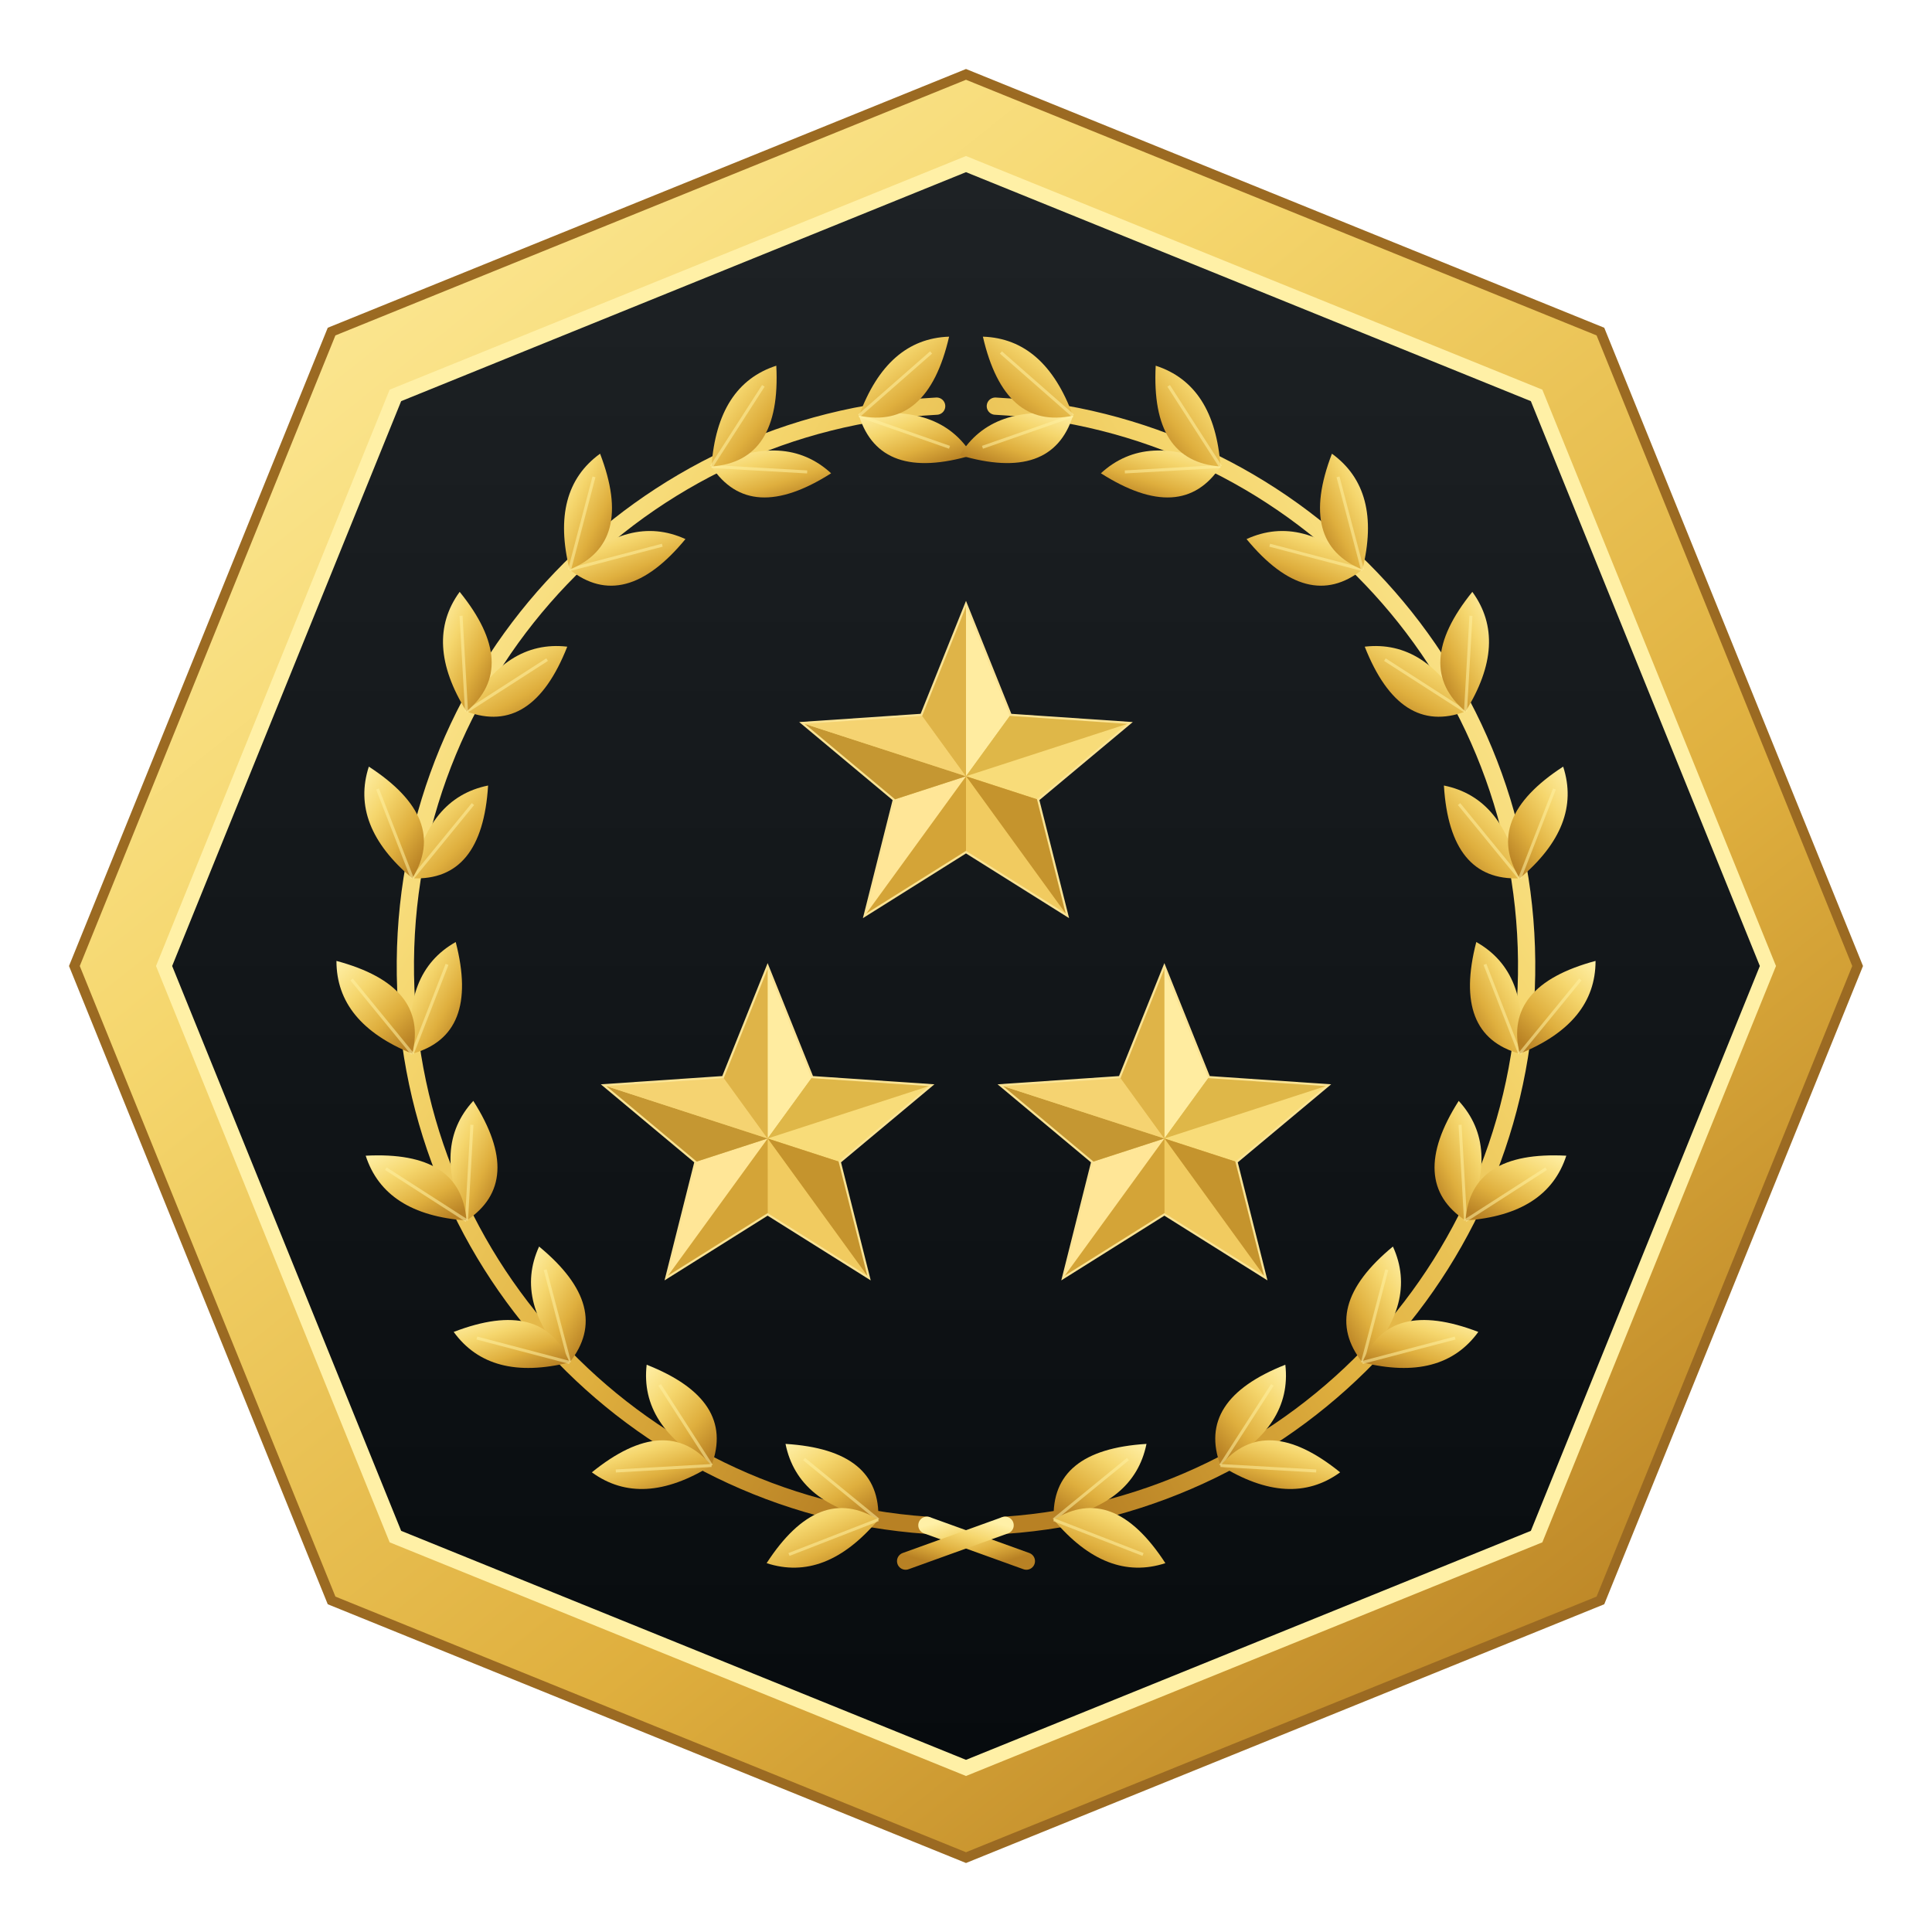
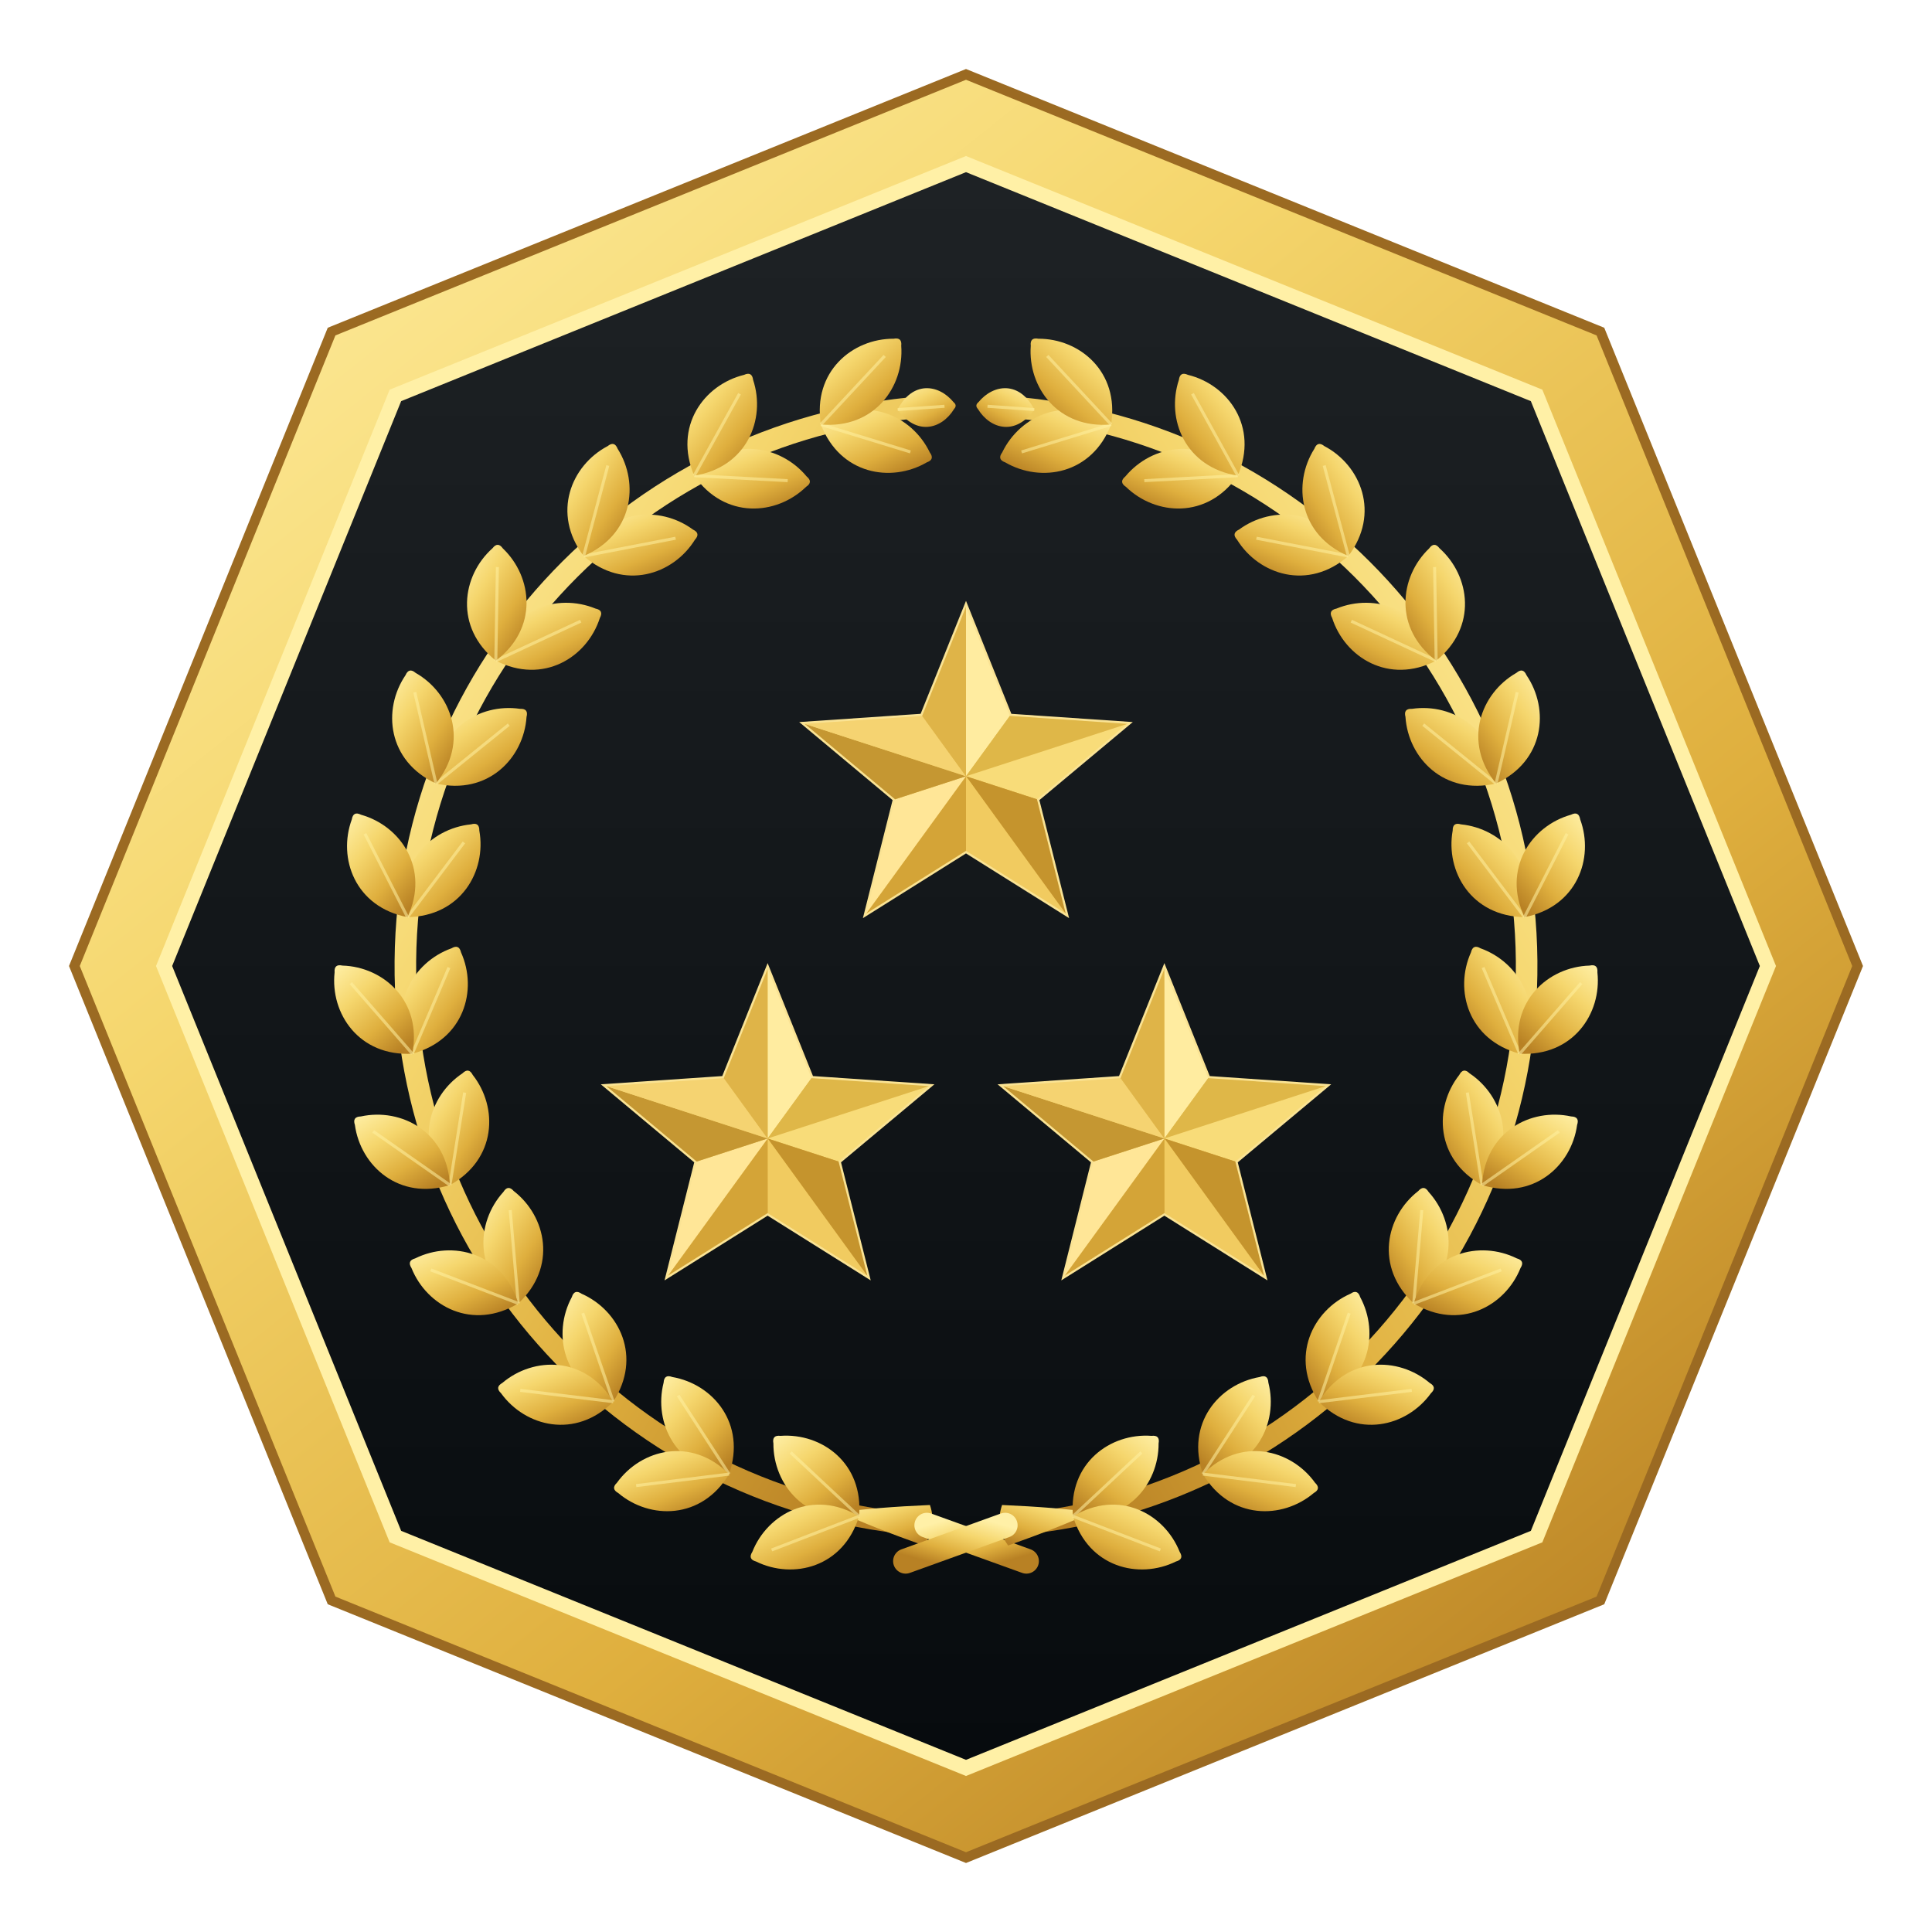
<svg xmlns="http://www.w3.org/2000/svg" viewBox="0 0 224 224" width="896" height="896">
  <defs>
    <linearGradient id="steel" x1="0" y1="0" x2="1" y2="1" gradientUnits="objectBoundingBox">
      <stop offset="0" stop-color="#fafcfd" />
      <stop offset=".28" stop-color="#b3bdc6" />
      <stop offset=".5" stop-color="#f4f7fa" />
      <stop offset=".72" stop-color="#8a959f" />
      <stop offset="1" stop-color="#dfe6ec" />
    </linearGradient>
    <linearGradient id="silverFace" x1="0" y1="0" x2="0.85" y2="1">
      <stop stop-color="#ffffff" />
      <stop offset=".48" stop-color="#e0e7ed" />
      <stop offset="1" stop-color="#a9b4bf" />
    </linearGradient>
    <linearGradient id="silverDark" x1="0" y1="0" x2="1" y2="1">
      <stop stop-color="#26313b" />
      <stop offset=".5" stop-color="#7e8a96" />
      <stop offset="1" stop-color="#1c252d" />
    </linearGradient>
    <linearGradient id="charcoal" x1="0" y1="0" x2="0" y2="1">
      <stop stop-color="#20252b" />
      <stop offset="1" stop-color="#0c1015" />
    </linearGradient>
    <linearGradient id="army" x1="0" y1="0" x2="0" y2="1">
      <stop stop-color="#355537" />
      <stop offset="1" stop-color="#1c3526" />
    </linearGradient>
    <linearGradient id="sapphire" x1="0" y1="0" x2="0" y2="1">
      <stop stop-color="#123b61" />
      <stop offset="1" stop-color="#081f39" />
    </linearGradient>
    <linearGradient id="ruby" x1="0" y1="0" x2="0" y2="1">
      <stop stop-color="#a72436" />
      <stop offset="1" stop-color="#700d21" />
    </linearGradient>
    <linearGradient id="obsidian" x1="0" y1="0" x2="0" y2="1">
      <stop stop-color="#1e2225" />
      <stop offset="1" stop-color="#070b0e" />
    </linearGradient>
    <linearGradient id="crimson" x1="0" y1="0" x2="0" y2="1">
      <stop stop-color="#aa1830" />
      <stop offset="1" stop-color="#5c091b" />
    </linearGradient>
    <linearGradient id="gold" x1="0" y1="0" x2=".8" y2="1">
      <stop stop-color="#fff0a7" />
      <stop offset=".35" stop-color="#f5d66d" />
      <stop offset=".7" stop-color="#dfaf3e" />
      <stop offset="1" stop-color="#b88124" />
    </linearGradient>
    <linearGradient id="supremeGold" x1="0" y1="0" x2="1" y2="1">
      <stop stop-color="#fff5b8" />
      <stop offset=".28" stop-color="#f8db75" />
      <stop offset=".6" stop-color="#eabd4b" />
      <stop offset="1" stop-color="#a7681c" />
    </linearGradient>
  </defs>
  <polygon points="112,8 186,38 216,112 186,186 112,216 38,186 8,112 38,38" fill="#9b6a22" />
  <polygon points="112,9.248 185.112,38.888 214.752,112 185.112,185.112 112,214.752 38.888,185.112 9.248,112 38.888,38.888" fill="url(#gold)" />
  <polygon points="112,18.088 178.822,45.178 205.912,112 178.822,178.822 112,205.912 45.178,178.822 18.088,112 45.178,45.178" fill="#fff0a6" />
  <polygon points="112,19.96 177.49,46.51 204.04,112 177.49,177.49 112,204.04 46.51,177.49 19.96,112 46.51,46.51" fill="url(#obsidian)" />
  <g data-laurel="guardian" data-circle-radius="65">
    <g>
-       <path d="M107.466,176.842 A65 65 0 0 1 108.598,47.089" fill="none" stroke="url(#gold)" stroke-width="2" stroke-linecap="round" />
-       <path d="M101.832 176.2 Q102.18 168.09 91.075 167.409 Q92.498 174.448 101.832 176.2Z" fill="url(#gold)" />
-       <path d="M101.832 176.2 L93.226 169.167" fill="none" stroke="#fff0a1" stroke-width=".35" opacity=".55" />
-       <path d="M101.832 176.2 Q94.944 171.905 88.884 181.236 Q95.713 183.462 101.832 176.2Z" fill="url(#gold)" />
-       <path d="M101.832 176.2 L91.474 180.229" fill="none" stroke="#fff0a1" stroke-width=".35" opacity=".55" />
-       <path d="M82.491 169.915 Q85.328 162.31 74.976 158.23 Q74.155 165.365 82.491 169.915Z" fill="url(#gold)" />
-       <path d="M82.491 169.915 L76.479 160.567" fill="none" stroke="#fff0a1" stroke-width=".35" opacity=".55" />
-       <path d="M82.491 169.915 Q77.267 163.702 68.621 170.705 Q74.427 174.932 82.491 169.915Z" fill="url(#gold)" />
-       <path d="M82.491 169.915 L71.395 170.547" fill="none" stroke="#fff0a1" stroke-width=".35" opacity=".55" />
-       <path d="M66.038 157.962 Q71.087 151.605 62.503 144.527 Q59.517 151.059 66.038 157.962Z" fill="url(#gold)" />
-       <path d="M66.038 157.962 L63.21 147.214" fill="none" stroke="#fff0a1" stroke-width=".35" opacity=".55" />
-       <path d="M66.038 157.962 Q62.99 150.439 52.603 154.426 Q56.819 160.241 66.038 157.962Z" fill="url(#gold)" />
-       <path d="M66.038 157.962 L55.29 155.134" fill="none" stroke="#fff0a1" stroke-width=".35" opacity=".55" />
-       <path d="M54.085 141.509 Q60.85 137.024 54.874 127.639 Q50.015 132.929 54.085 141.509Z" fill="url(#gold)" />
-       <path d="M54.085 141.509 L54.716 130.413" fill="none" stroke="#fff0a1" stroke-width=".35" opacity=".55" />
-       <path d="M54.085 141.509 Q53.511 133.412 42.4 133.995 Q44.613 140.828 54.085 141.509Z" fill="url(#gold)" />
-       <path d="M54.085 141.509 L44.737 135.498" fill="none" stroke="#fff0a1" stroke-width=".35" opacity=".55" />
-       <path d="M47.8 122.168 Q55.621 119.993 52.837 109.221 Q46.582 112.75 47.8 122.168Z" fill="url(#gold)" />
-       <path d="M47.8 122.168 L51.83 111.81" fill="none" stroke="#fff0a1" stroke-width=".35" opacity=".55" />
-       <path d="M47.8 122.168 Q49.756 114.29 39.009 111.411 Q39.002 118.593 47.8 122.168Z" fill="url(#gold)" />
-       <path d="M47.8 122.168 L40.767 113.562" fill="none" stroke="#fff0a1" stroke-width=".35" opacity=".55" />
-       <path d="M47.8 101.832 Q55.91 102.18 56.591 91.075 Q49.552 92.498 47.8 101.832Z" fill="url(#gold)" />
-       <path d="M47.8 101.832 L54.833 93.226" fill="none" stroke="#fff0a1" stroke-width=".35" opacity=".55" />
-       <path d="M47.8 101.832 Q52.095 94.944 42.764 88.884 Q40.538 95.713 47.8 101.832Z" fill="url(#gold)" />
-       <path d="M47.8 101.832 L43.771 91.474" fill="none" stroke="#fff0a1" stroke-width=".35" opacity=".55" />
-       <path d="M54.085 82.491 Q61.69 85.328 65.77 74.976 Q58.635 74.155 54.085 82.491Z" fill="url(#gold)" />
-       <path d="M54.085 82.491 L63.433 76.479" fill="none" stroke="#fff0a1" stroke-width=".35" opacity=".55" />
-       <path d="M54.085 82.491 Q60.298 77.267 53.295 68.621 Q49.068 74.427 54.085 82.491Z" fill="url(#gold)" />
-       <path d="M54.085 82.491 L53.453 71.395" fill="none" stroke="#fff0a1" stroke-width=".35" opacity=".55" />
-       <path d="M66.038 66.038 Q72.395 71.087 79.473 62.503 Q72.941 59.517 66.038 66.038Z" fill="url(#gold)" />
-       <path d="M66.038 66.038 L76.786 63.21" fill="none" stroke="#fff0a1" stroke-width=".35" opacity=".55" />
-       <path d="M66.038 66.038 Q73.561 62.99 69.574 52.603 Q63.759 56.819 66.038 66.038Z" fill="url(#gold)" />
-       <path d="M66.038 66.038 L68.866 55.29" fill="none" stroke="#fff0a1" stroke-width=".35" opacity=".55" />
-       <path d="M82.491 54.085 Q86.976 60.85 96.361 54.874 Q91.071 50.015 82.491 54.085Z" fill="url(#gold)" />
-       <path d="M82.491 54.085 L93.587 54.716" fill="none" stroke="#fff0a1" stroke-width=".35" opacity=".55" />
-       <path d="M82.491 54.085 Q90.588 53.511 90.005 42.4 Q83.172 44.613 82.491 54.085Z" fill="url(#gold)" />
-       <path d="M82.491 54.085 L88.502 44.737" fill="none" stroke="#fff0a1" stroke-width=".35" opacity=".55" />
-       <path d="M99.597 48.194 Q102.044 55.934 112.713 52.776 Q108.967 46.648 99.597 48.194Z" fill="url(#gold)" />
-       <path d="M99.597 48.194 L110.09 51.86" fill="none" stroke="#fff0a1" stroke-width=".35" opacity=".55" />
-       <path d="M99.597 48.194 Q107.539 49.874 110.041 39.033 Q102.863 39.277 99.597 48.194Z" fill="url(#gold)" />
-       <path d="M99.597 48.194 L107.953 40.865" fill="none" stroke="#fff0a1" stroke-width=".35" opacity=".55" />
-       <path d="M107.466,176.842 L119 181" fill="none" stroke="url(#gold)" stroke-width="2" stroke-linecap="round" />
+       <path d="M107.466,176.842 A65 65 0 0 1 108.598,47.089" fill="none" stroke="url(#gold)" stroke-width="2.5" stroke-linecap="round" />
+       <path d="M107.817,174.493 Q101.589,174.763 97.378,175.334 Q101.238,177.112 107.115,179.191 Q108.676,177.023 107.817,174.493Z" fill="url(#gold)" data-branch-root="tapered" />
+       <path d="M99.597 175.806 C100.149 169.65 95.275 166.123 90.489 166.476 Q89.484 166.359 89.67 167.353 C89.643 172.151 93.493 176.775 99.597 175.806Z" fill="url(#gold)" />
+       <path d="M99.597 175.806 L91.666 168.396" fill="none" stroke="#fff0a1" stroke-width=".35" opacity=".55" />
+       <path d="M99.597 175.806 C94.301 172.621 88.999 175.465 87.226 179.924 Q86.682 180.777 87.657 181.044 C91.962 183.164 97.803 181.72 99.597 175.806Z" fill="url(#gold)" />
+       <path d="M99.597 175.806 L89.467 179.704" fill="none" stroke="#fff0a1" stroke-width=".35" opacity=".55" />
+       <path d="M84.53 170.91 C86.554 165.071 82.678 160.469 77.949 159.654 Q77.003 159.297 76.942 160.306 C75.755 164.956 78.373 170.374 84.53 170.91Z" fill="url(#gold)" />
+       <path d="M84.53 170.91 L78.626 161.802" fill="none" stroke="#fff0a1" stroke-width=".35" opacity=".55" />
+       <path d="M84.53 170.91 C80.161 166.538 74.328 168.015 71.529 171.913 Q70.795 172.609 71.677 173.104 C75.341 176.203 81.358 176.214 84.53 170.91Z" fill="url(#gold)" />
+       <path d="M84.53 170.91 L73.758 172.242" fill="none" stroke="#fff0a1" stroke-width=".35" opacity=".55" />
+       <path d="M71.094 162.514 C74.471 157.338 71.823 151.935 67.432 150 Q66.6 149.425 66.297 150.39 C64.02 154.615 65.25 160.504 71.094 162.514Z" fill="url(#gold)" />
+       <path d="M71.094 162.514 L67.569 152.248" fill="none" stroke="#fff0a1" stroke-width=".35" opacity=".55" />
+       <path d="M71.094 162.514 C67.913 157.216 61.896 157.238 58.237 160.343 Q57.357 160.84 58.092 161.534 C60.898 165.427 66.733 166.894 71.094 162.514Z" fill="url(#gold)" />
+       <path d="M71.094 162.514 L60.32 161.201" fill="none" stroke="#fff0a1" stroke-width=".35" opacity=".55" />
+       <path d="M60.089 151.118 C64.618 146.912 63.355 141.03 59.563 138.09 Q58.895 137.33 58.367 138.193 C55.136 141.741 54.904 147.754 60.089 151.118Z" fill="url(#gold)" />
+       <path d="M60.089 151.118 L59.152 140.304" fill="none" stroke="#fff0a1" stroke-width=".35" opacity=".55" />
+       <path d="M60.089 151.118 C58.284 145.207 52.44 143.773 48.139 145.9 Q47.164 146.17 47.71 147.021 C49.491 151.477 54.798 154.312 60.089 151.118Z" fill="url(#gold)" />
+       <path d="M60.089 151.118 L49.952 147.237" fill="none" stroke="#fff0a1" stroke-width=".35" opacity=".55" />
+       <path d="M52.167 137.398 C57.579 134.413 57.777 128.399 54.809 124.629 Q54.344 123.73 53.624 124.44 C49.63 127.101 47.95 132.879 52.167 137.398Z" fill="url(#gold)" />
+       <path d="M52.167 137.398 L53.875 126.678" fill="none" stroke="#fff0a1" stroke-width=".35" opacity=".55" />
+       <path d="M52.167 137.398 C51.846 131.225 46.523 128.42 41.835 129.444 Q40.824 129.47 41.147 130.428 C41.797 135.182 46.261 139.217 52.167 137.398Z" fill="url(#gold)" />
+       <path d="M52.167 137.398 L43.27 131.179" fill="none" stroke="#fff0a1" stroke-width=".35" opacity=".55" />
+       <path d="M47.8 122.168 C53.774 120.581 55.421 114.794 53.452 110.418 Q53.219 109.434 52.348 109.948 C47.829 111.564 44.802 116.764 47.8 122.168Z" fill="url(#gold)" />
+       <path d="M47.8 122.168 L52.05 112.18" fill="none" stroke="#fff0a1" stroke-width=".35" opacity=".55" />
+       <path d="M47.8 122.168 C48.982 116.102 44.496 112.092 39.699 111.951 Q38.712 111.732 38.794 112.739 C38.274 117.51 41.629 122.505 47.8 122.168Z" fill="url(#gold)" />
+       <path d="M47.8 122.168 L40.672 113.983" fill="none" stroke="#fff0a1" stroke-width=".35" opacity=".55" />
+       <path d="M47.247 106.335 C53.427 106.24 56.425 101.024 55.574 96.301 Q55.586 95.29 54.616 95.578 C49.841 96.053 45.646 100.366 47.247 106.335Z" fill="url(#gold)" />
+       <path d="M47.247 106.335 L53.787 97.672" fill="none" stroke="#fff0a1" stroke-width=".35" opacity=".55" />
+       <path d="M47.247 106.335 C49.861 100.734 46.478 95.759 41.858 94.462 Q40.954 94.009 40.789 95.007 C39.131 99.51 41.178 105.168 47.247 106.335Z" fill="url(#gold)" />
+       <path d="M47.247 106.335 L42.311 96.668" fill="none" stroke="#fff0a1" stroke-width=".35" opacity=".55" />
+       <path d="M50.541 90.838 C56.56 92.241 60.732 87.905 61.048 83.116 Q61.304 82.138 60.294 82.183 C55.545 81.489 50.431 84.659 50.541 90.838Z" fill="url(#gold)" />
+       <path d="M50.541 90.838 L58.983 84.015" fill="none" stroke="#fff0a1" stroke-width=".35" opacity=".55" />
+       <path d="M50.541 90.838 C54.433 86.036 52.354 80.39 48.185 78.014 Q47.416 77.356 47.016 78.285 C44.317 82.253 44.934 88.238 50.541 90.838Z" fill="url(#gold)" />
+       <path d="M50.541 90.838 L48.09 80.264" fill="none" stroke="#fff0a1" stroke-width=".35" opacity=".55" />
+       <path d="M57.486 76.598 C62.987 79.416 68.084 76.218 69.549 71.648 Q70.034 70.761 69.043 70.56 C64.604 68.738 58.875 70.576 57.486 76.598Z" fill="url(#gold)" />
+       <path d="M57.486 76.598 L67.328 72.02" fill="none" stroke="#fff0a1" stroke-width=".35" opacity=".55" />
+       <path d="M57.486 76.598 C62.424 72.881 61.773 66.899 58.302 63.585 Q57.716 62.761 57.102 63.565 C53.524 66.762 52.675 72.719 57.486 76.598Z" fill="url(#gold)" />
+       <path d="M57.486 76.598 L57.666 65.746" fill="none" stroke="#fff0a1" stroke-width=".35" opacity=".55" />
+       <path d="M67.67 64.462 C72.326 68.527 78.045 66.656 80.572 62.577 Q81.257 61.833 80.344 61.399 C76.478 58.557 70.474 58.954 67.67 64.462Z" fill="url(#gold)" />
+       <path d="M67.67 64.462 L78.327 62.4" fill="none" stroke="#fff0a1" stroke-width=".35" opacity=".55" />
+       <path d="M67.67 64.462 C73.36 62.049 74.176 56.088 71.61 52.032 Q71.24 51.091 70.451 51.723 C66.205 53.96 63.94 59.534 67.67 64.462Z" fill="url(#gold)" />
+       <path d="M67.67 64.462 L70.47 53.975" fill="none" stroke="#fff0a1" stroke-width=".35" opacity=".55" />
+       <path d="M80.487 55.15 C84.022 60.22 90.023 59.789 93.462 56.442 Q94.307 55.886 93.526 55.244 C90.462 51.55 84.54 50.484 80.487 55.15Z" fill="url(#gold)" />
+       <path d="M80.487 55.15 L91.326 55.727" fill="none" stroke="#fff0a1" stroke-width=".35" opacity=".55" />
+       <path d="M80.487 55.15 C86.592 54.185 88.826 48.598 87.317 44.042 Q87.186 43.04 86.267 43.462 C81.606 44.605 78.06 49.466 80.487 55.15Z" fill="url(#gold)" />
+       <path d="M80.487 55.15 L85.741 45.652" fill="none" stroke="#fff0a1" stroke-width=".35" opacity=".55" />
+       <path d="M95.177 49.215 C97.379 54.989 103.307 56.023 107.454 53.608 Q108.408 53.273 107.805 52.46 C105.726 48.135 100.238 45.668 95.177 49.215Z" fill="url(#gold)" />
+       <path d="M95.177 49.215 L105.554 52.397" fill="none" stroke="#fff0a1" stroke-width=".35" opacity=".55" />
+       <path d="M95.177 49.215 C101.334 49.756 104.852 44.875 104.491 40.09 Q104.606 39.085 103.612 39.272 C98.814 39.254 94.197 43.112 95.177 49.215Z" fill="url(#gold)" />
+       <path d="M95.177 49.215 L102.572 41.27" fill="none" stroke="#fff0a1" stroke-width=".35" opacity=".55" />
+       <path d="M104.078 47.485 C106.2 50.513 109.152 49.818 110.621 47.418 Q111.001 47 110.567 46.64 C108.778 44.468 105.758 44.191 104.078 47.485Z" fill="url(#gold)" />
+       <path d="M104.078 47.485 L109.508 47.105" fill="none" stroke="#fff0a1" stroke-width=".35" opacity=".55" />
+       <path d="M107.466,176.842 L119 181" fill="none" stroke="url(#gold)" stroke-width="2.9" stroke-linecap="round" />
    </g>
    <g transform="translate(224 0) scale(-1 1)">
-       <path d="M107.466,176.842 A65 65 0 0 1 108.598,47.089" fill="none" stroke="url(#gold)" stroke-width="2" stroke-linecap="round" />
-       <path d="M101.832 176.2 Q102.18 168.09 91.075 167.409 Q92.498 174.448 101.832 176.2Z" fill="url(#gold)" />
-       <path d="M101.832 176.2 L93.226 169.167" fill="none" stroke="#fff0a1" stroke-width=".35" opacity=".55" />
-       <path d="M101.832 176.2 Q94.944 171.905 88.884 181.236 Q95.713 183.462 101.832 176.2Z" fill="url(#gold)" />
-       <path d="M101.832 176.2 L91.474 180.229" fill="none" stroke="#fff0a1" stroke-width=".35" opacity=".55" />
-       <path d="M82.491 169.915 Q85.328 162.31 74.976 158.23 Q74.155 165.365 82.491 169.915Z" fill="url(#gold)" />
-       <path d="M82.491 169.915 L76.479 160.567" fill="none" stroke="#fff0a1" stroke-width=".35" opacity=".55" />
-       <path d="M82.491 169.915 Q77.267 163.702 68.621 170.705 Q74.427 174.932 82.491 169.915Z" fill="url(#gold)" />
-       <path d="M82.491 169.915 L71.395 170.547" fill="none" stroke="#fff0a1" stroke-width=".35" opacity=".55" />
-       <path d="M66.038 157.962 Q71.087 151.605 62.503 144.527 Q59.517 151.059 66.038 157.962Z" fill="url(#gold)" />
-       <path d="M66.038 157.962 L63.21 147.214" fill="none" stroke="#fff0a1" stroke-width=".35" opacity=".55" />
-       <path d="M66.038 157.962 Q62.99 150.439 52.603 154.426 Q56.819 160.241 66.038 157.962Z" fill="url(#gold)" />
-       <path d="M66.038 157.962 L55.29 155.134" fill="none" stroke="#fff0a1" stroke-width=".35" opacity=".55" />
-       <path d="M54.085 141.509 Q60.85 137.024 54.874 127.639 Q50.015 132.929 54.085 141.509Z" fill="url(#gold)" />
-       <path d="M54.085 141.509 L54.716 130.413" fill="none" stroke="#fff0a1" stroke-width=".35" opacity=".55" />
-       <path d="M54.085 141.509 Q53.511 133.412 42.4 133.995 Q44.613 140.828 54.085 141.509Z" fill="url(#gold)" />
-       <path d="M54.085 141.509 L44.737 135.498" fill="none" stroke="#fff0a1" stroke-width=".35" opacity=".55" />
-       <path d="M47.8 122.168 Q55.621 119.993 52.837 109.221 Q46.582 112.75 47.8 122.168Z" fill="url(#gold)" />
-       <path d="M47.8 122.168 L51.83 111.81" fill="none" stroke="#fff0a1" stroke-width=".35" opacity=".55" />
-       <path d="M47.8 122.168 Q49.756 114.29 39.009 111.411 Q39.002 118.593 47.8 122.168Z" fill="url(#gold)" />
-       <path d="M47.8 122.168 L40.767 113.562" fill="none" stroke="#fff0a1" stroke-width=".35" opacity=".55" />
-       <path d="M47.8 101.832 Q55.91 102.18 56.591 91.075 Q49.552 92.498 47.8 101.832Z" fill="url(#gold)" />
-       <path d="M47.8 101.832 L54.833 93.226" fill="none" stroke="#fff0a1" stroke-width=".35" opacity=".55" />
-       <path d="M47.8 101.832 Q52.095 94.944 42.764 88.884 Q40.538 95.713 47.8 101.832Z" fill="url(#gold)" />
-       <path d="M47.8 101.832 L43.771 91.474" fill="none" stroke="#fff0a1" stroke-width=".35" opacity=".55" />
-       <path d="M54.085 82.491 Q61.69 85.328 65.77 74.976 Q58.635 74.155 54.085 82.491Z" fill="url(#gold)" />
-       <path d="M54.085 82.491 L63.433 76.479" fill="none" stroke="#fff0a1" stroke-width=".35" opacity=".55" />
-       <path d="M54.085 82.491 Q60.298 77.267 53.295 68.621 Q49.068 74.427 54.085 82.491Z" fill="url(#gold)" />
-       <path d="M54.085 82.491 L53.453 71.395" fill="none" stroke="#fff0a1" stroke-width=".35" opacity=".55" />
-       <path d="M66.038 66.038 Q72.395 71.087 79.473 62.503 Q72.941 59.517 66.038 66.038Z" fill="url(#gold)" />
-       <path d="M66.038 66.038 L76.786 63.21" fill="none" stroke="#fff0a1" stroke-width=".35" opacity=".55" />
-       <path d="M66.038 66.038 Q73.561 62.99 69.574 52.603 Q63.759 56.819 66.038 66.038Z" fill="url(#gold)" />
-       <path d="M66.038 66.038 L68.866 55.29" fill="none" stroke="#fff0a1" stroke-width=".35" opacity=".55" />
-       <path d="M82.491 54.085 Q86.976 60.85 96.361 54.874 Q91.071 50.015 82.491 54.085Z" fill="url(#gold)" />
-       <path d="M82.491 54.085 L93.587 54.716" fill="none" stroke="#fff0a1" stroke-width=".35" opacity=".55" />
-       <path d="M82.491 54.085 Q90.588 53.511 90.005 42.4 Q83.172 44.613 82.491 54.085Z" fill="url(#gold)" />
-       <path d="M82.491 54.085 L88.502 44.737" fill="none" stroke="#fff0a1" stroke-width=".35" opacity=".55" />
-       <path d="M99.597 48.194 Q102.044 55.934 112.713 52.776 Q108.967 46.648 99.597 48.194Z" fill="url(#gold)" />
-       <path d="M99.597 48.194 L110.09 51.86" fill="none" stroke="#fff0a1" stroke-width=".35" opacity=".55" />
-       <path d="M99.597 48.194 Q107.539 49.874 110.041 39.033 Q102.863 39.277 99.597 48.194Z" fill="url(#gold)" />
-       <path d="M99.597 48.194 L107.953 40.865" fill="none" stroke="#fff0a1" stroke-width=".35" opacity=".55" />
-       <path d="M107.466,176.842 L119 181" fill="none" stroke="url(#gold)" stroke-width="2" stroke-linecap="round" />
+       <path d="M107.466,176.842 A65 65 0 0 1 108.598,47.089" fill="none" stroke="url(#gold)" stroke-width="2.5" stroke-linecap="round" />
+       <path d="M107.817,174.493 Q101.589,174.763 97.378,175.334 Q101.238,177.112 107.115,179.191 Q108.676,177.023 107.817,174.493Z" fill="url(#gold)" data-branch-root="tapered" />
+       <path d="M99.597 175.806 C100.149 169.65 95.275 166.123 90.489 166.476 Q89.484 166.359 89.67 167.353 C89.643 172.151 93.493 176.775 99.597 175.806Z" fill="url(#gold)" />
+       <path d="M99.597 175.806 L91.666 168.396" fill="none" stroke="#fff0a1" stroke-width=".35" opacity=".55" />
+       <path d="M99.597 175.806 C94.301 172.621 88.999 175.465 87.226 179.924 Q86.682 180.777 87.657 181.044 C91.962 183.164 97.803 181.72 99.597 175.806Z" fill="url(#gold)" />
+       <path d="M99.597 175.806 L89.467 179.704" fill="none" stroke="#fff0a1" stroke-width=".35" opacity=".55" />
+       <path d="M84.53 170.91 C86.554 165.071 82.678 160.469 77.949 159.654 Q77.003 159.297 76.942 160.306 C75.755 164.956 78.373 170.374 84.53 170.91Z" fill="url(#gold)" />
+       <path d="M84.53 170.91 L78.626 161.802" fill="none" stroke="#fff0a1" stroke-width=".35" opacity=".55" />
+       <path d="M84.53 170.91 C80.161 166.538 74.328 168.015 71.529 171.913 Q70.795 172.609 71.677 173.104 C75.341 176.203 81.358 176.214 84.53 170.91Z" fill="url(#gold)" />
+       <path d="M84.53 170.91 L73.758 172.242" fill="none" stroke="#fff0a1" stroke-width=".35" opacity=".55" />
+       <path d="M71.094 162.514 C74.471 157.338 71.823 151.935 67.432 150 Q66.6 149.425 66.297 150.39 C64.02 154.615 65.25 160.504 71.094 162.514Z" fill="url(#gold)" />
+       <path d="M71.094 162.514 L67.569 152.248" fill="none" stroke="#fff0a1" stroke-width=".35" opacity=".55" />
+       <path d="M71.094 162.514 C67.913 157.216 61.896 157.238 58.237 160.343 Q57.357 160.84 58.092 161.534 C60.898 165.427 66.733 166.894 71.094 162.514Z" fill="url(#gold)" />
+       <path d="M71.094 162.514 L60.32 161.201" fill="none" stroke="#fff0a1" stroke-width=".35" opacity=".55" />
+       <path d="M60.089 151.118 C64.618 146.912 63.355 141.03 59.563 138.09 Q58.895 137.33 58.367 138.193 C55.136 141.741 54.904 147.754 60.089 151.118Z" fill="url(#gold)" />
+       <path d="M60.089 151.118 L59.152 140.304" fill="none" stroke="#fff0a1" stroke-width=".35" opacity=".55" />
+       <path d="M60.089 151.118 C58.284 145.207 52.44 143.773 48.139 145.9 Q47.164 146.17 47.71 147.021 C49.491 151.477 54.798 154.312 60.089 151.118Z" fill="url(#gold)" />
+       <path d="M60.089 151.118 L49.952 147.237" fill="none" stroke="#fff0a1" stroke-width=".35" opacity=".55" />
+       <path d="M52.167 137.398 C57.579 134.413 57.777 128.399 54.809 124.629 Q54.344 123.73 53.624 124.44 C49.63 127.101 47.95 132.879 52.167 137.398Z" fill="url(#gold)" />
+       <path d="M52.167 137.398 L53.875 126.678" fill="none" stroke="#fff0a1" stroke-width=".35" opacity=".55" />
+       <path d="M52.167 137.398 C51.846 131.225 46.523 128.42 41.835 129.444 Q40.824 129.47 41.147 130.428 C41.797 135.182 46.261 139.217 52.167 137.398Z" fill="url(#gold)" />
+       <path d="M52.167 137.398 L43.27 131.179" fill="none" stroke="#fff0a1" stroke-width=".35" opacity=".55" />
+       <path d="M47.8 122.168 C53.774 120.581 55.421 114.794 53.452 110.418 Q53.219 109.434 52.348 109.948 C47.829 111.564 44.802 116.764 47.8 122.168Z" fill="url(#gold)" />
+       <path d="M47.8 122.168 L52.05 112.18" fill="none" stroke="#fff0a1" stroke-width=".35" opacity=".55" />
+       <path d="M47.8 122.168 C48.982 116.102 44.496 112.092 39.699 111.951 Q38.712 111.732 38.794 112.739 C38.274 117.51 41.629 122.505 47.8 122.168Z" fill="url(#gold)" />
+       <path d="M47.8 122.168 L40.672 113.983" fill="none" stroke="#fff0a1" stroke-width=".35" opacity=".55" />
+       <path d="M47.247 106.335 C53.427 106.24 56.425 101.024 55.574 96.301 Q55.586 95.29 54.616 95.578 C49.841 96.053 45.646 100.366 47.247 106.335Z" fill="url(#gold)" />
+       <path d="M47.247 106.335 L53.787 97.672" fill="none" stroke="#fff0a1" stroke-width=".35" opacity=".55" />
+       <path d="M47.247 106.335 C49.861 100.734 46.478 95.759 41.858 94.462 Q40.954 94.009 40.789 95.007 C39.131 99.51 41.178 105.168 47.247 106.335Z" fill="url(#gold)" />
+       <path d="M47.247 106.335 L42.311 96.668" fill="none" stroke="#fff0a1" stroke-width=".35" opacity=".55" />
+       <path d="M50.541 90.838 C56.56 92.241 60.732 87.905 61.048 83.116 Q61.304 82.138 60.294 82.183 C55.545 81.489 50.431 84.659 50.541 90.838Z" fill="url(#gold)" />
+       <path d="M50.541 90.838 L58.983 84.015" fill="none" stroke="#fff0a1" stroke-width=".35" opacity=".55" />
+       <path d="M50.541 90.838 C54.433 86.036 52.354 80.39 48.185 78.014 Q47.416 77.356 47.016 78.285 C44.317 82.253 44.934 88.238 50.541 90.838Z" fill="url(#gold)" />
+       <path d="M50.541 90.838 L48.09 80.264" fill="none" stroke="#fff0a1" stroke-width=".35" opacity=".55" />
+       <path d="M57.486 76.598 C62.987 79.416 68.084 76.218 69.549 71.648 Q70.034 70.761 69.043 70.56 C64.604 68.738 58.875 70.576 57.486 76.598Z" fill="url(#gold)" />
+       <path d="M57.486 76.598 L67.328 72.02" fill="none" stroke="#fff0a1" stroke-width=".35" opacity=".55" />
+       <path d="M57.486 76.598 C62.424 72.881 61.773 66.899 58.302 63.585 Q57.716 62.761 57.102 63.565 C53.524 66.762 52.675 72.719 57.486 76.598Z" fill="url(#gold)" />
+       <path d="M57.486 76.598 L57.666 65.746" fill="none" stroke="#fff0a1" stroke-width=".35" opacity=".55" />
+       <path d="M67.67 64.462 C72.326 68.527 78.045 66.656 80.572 62.577 Q81.257 61.833 80.344 61.399 C76.478 58.557 70.474 58.954 67.67 64.462Z" fill="url(#gold)" />
+       <path d="M67.67 64.462 L78.327 62.4" fill="none" stroke="#fff0a1" stroke-width=".35" opacity=".55" />
+       <path d="M67.67 64.462 C73.36 62.049 74.176 56.088 71.61 52.032 Q71.24 51.091 70.451 51.723 C66.205 53.96 63.94 59.534 67.67 64.462Z" fill="url(#gold)" />
+       <path d="M67.67 64.462 L70.47 53.975" fill="none" stroke="#fff0a1" stroke-width=".35" opacity=".55" />
+       <path d="M80.487 55.15 C84.022 60.22 90.023 59.789 93.462 56.442 Q94.307 55.886 93.526 55.244 C90.462 51.55 84.54 50.484 80.487 55.15Z" fill="url(#gold)" />
+       <path d="M80.487 55.15 L91.326 55.727" fill="none" stroke="#fff0a1" stroke-width=".35" opacity=".55" />
+       <path d="M80.487 55.15 C86.592 54.185 88.826 48.598 87.317 44.042 Q87.186 43.04 86.267 43.462 C81.606 44.605 78.06 49.466 80.487 55.15Z" fill="url(#gold)" />
+       <path d="M80.487 55.15 L85.741 45.652" fill="none" stroke="#fff0a1" stroke-width=".35" opacity=".55" />
+       <path d="M95.177 49.215 C97.379 54.989 103.307 56.023 107.454 53.608 Q108.408 53.273 107.805 52.46 C105.726 48.135 100.238 45.668 95.177 49.215Z" fill="url(#gold)" />
+       <path d="M95.177 49.215 L105.554 52.397" fill="none" stroke="#fff0a1" stroke-width=".35" opacity=".55" />
+       <path d="M95.177 49.215 C101.334 49.756 104.852 44.875 104.491 40.09 Q104.606 39.085 103.612 39.272 C98.814 39.254 94.197 43.112 95.177 49.215Z" fill="url(#gold)" />
+       <path d="M95.177 49.215 L102.572 41.27" fill="none" stroke="#fff0a1" stroke-width=".35" opacity=".55" />
+       <path d="M104.078 47.485 C106.2 50.513 109.152 49.818 110.621 47.418 Q111.001 47 110.567 46.64 C108.778 44.468 105.758 44.191 104.078 47.485Z" fill="url(#gold)" />
+       <path d="M104.078 47.485 L109.508 47.105" fill="none" stroke="#fff0a1" stroke-width=".35" opacity=".55" />
+       <path d="M107.466,176.842 L119 181" fill="none" stroke="url(#gold)" stroke-width="2.9" stroke-linecap="round" />
    </g>
  </g>
  <g data-star-count="3" data-star-radius="20">
    <g data-star-style="ceremonial">
      <polygon points="112,70 117.173,82.881 131.021,83.82 120.369,92.719 123.756,106.18 112,98.8 100.244,106.18 103.631,92.719 92.979,83.82 106.827,82.881" fill="url(#gold)" />
      <polygon points="112,90 112,70 117.173,82.881" fill="#ffeca0" />
      <polygon points="112,90 117.173,82.881 131.021,83.82" fill="#dfb748" />
      <polygon points="112,90 131.021,83.82 120.369,92.719" fill="#f8dc79" />
      <polygon points="112,90 120.369,92.719 123.756,106.18" fill="#c5942d" />
      <polygon points="112,90 123.756,106.18 112,98.8" fill="#f1cb60" />
      <polygon points="112,90 112,98.8 100.244,106.18" fill="#d4a437" />
      <polygon points="112,90 100.244,106.18 103.631,92.719" fill="#ffe697" />
      <polygon points="112,90 103.631,92.719 92.979,83.82" fill="#c59732" />
      <polygon points="112,90 92.979,83.82 106.827,82.881" fill="#f5d371" />
      <polygon points="112,90 106.827,82.881 112,70" fill="#dfb448" />
      <polygon points="112,70 117.173,82.881 131.021,83.82 120.369,92.719 123.756,106.18 112,98.8 100.244,106.18 103.631,92.719 92.979,83.82 106.827,82.881" fill="none" stroke="#fae394" stroke-width=".25" stroke-linejoin="miter" />
    </g>
    <g data-star-style="ceremonial">
      <polygon points="89,112 94.173,124.881 108.021,125.82 97.369,134.719 100.756,148.18 89,140.8 77.244,148.18 80.631,134.719 69.979,125.82 83.827,124.881" fill="url(#gold)" />
      <polygon points="89,132 89,112 94.173,124.881" fill="#ffeca0" />
      <polygon points="89,132 94.173,124.881 108.021,125.82" fill="#dfb748" />
      <polygon points="89,132 108.021,125.82 97.369,134.719" fill="#f8dc79" />
      <polygon points="89,132 97.369,134.719 100.756,148.18" fill="#c5942d" />
      <polygon points="89,132 100.756,148.18 89,140.8" fill="#f1cb60" />
      <polygon points="89,132 89,140.8 77.244,148.18" fill="#d4a437" />
      <polygon points="89,132 77.244,148.18 80.631,134.719" fill="#ffe697" />
      <polygon points="89,132 80.631,134.719 69.979,125.82" fill="#c59732" />
      <polygon points="89,132 69.979,125.82 83.827,124.881" fill="#f5d371" />
      <polygon points="89,132 83.827,124.881 89,112" fill="#dfb448" />
      <polygon points="89,112 94.173,124.881 108.021,125.82 97.369,134.719 100.756,148.18 89,140.8 77.244,148.18 80.631,134.719 69.979,125.82 83.827,124.881" fill="none" stroke="#fae394" stroke-width=".25" stroke-linejoin="miter" />
    </g>
    <g data-star-style="ceremonial">
      <polygon points="135,112 140.173,124.881 154.021,125.82 143.369,134.719 146.756,148.18 135,140.8 123.244,148.18 126.631,134.719 115.979,125.82 129.827,124.881" fill="url(#gold)" />
      <polygon points="135,132 135,112 140.173,124.881" fill="#ffeca0" />
      <polygon points="135,132 140.173,124.881 154.021,125.82" fill="#dfb748" />
      <polygon points="135,132 154.021,125.82 143.369,134.719" fill="#f8dc79" />
      <polygon points="135,132 143.369,134.719 146.756,148.18" fill="#c5942d" />
      <polygon points="135,132 146.756,148.18 135,140.8" fill="#f1cb60" />
      <polygon points="135,132 135,140.8 123.244,148.18" fill="#d4a437" />
      <polygon points="135,132 123.244,148.18 126.631,134.719" fill="#ffe697" />
      <polygon points="135,132 126.631,134.719 115.979,125.82" fill="#c59732" />
      <polygon points="135,132 115.979,125.82 129.827,124.881" fill="#f5d371" />
      <polygon points="135,132 129.827,124.881 135,112" fill="#dfb448" />
      <polygon points="135,112 140.173,124.881 154.021,125.82 143.369,134.719 146.756,148.18 135,140.8 123.244,148.18 126.631,134.719 115.979,125.82 129.827,124.881" fill="none" stroke="#fae394" stroke-width=".25" stroke-linejoin="miter" />
    </g>
  </g>
</svg>
